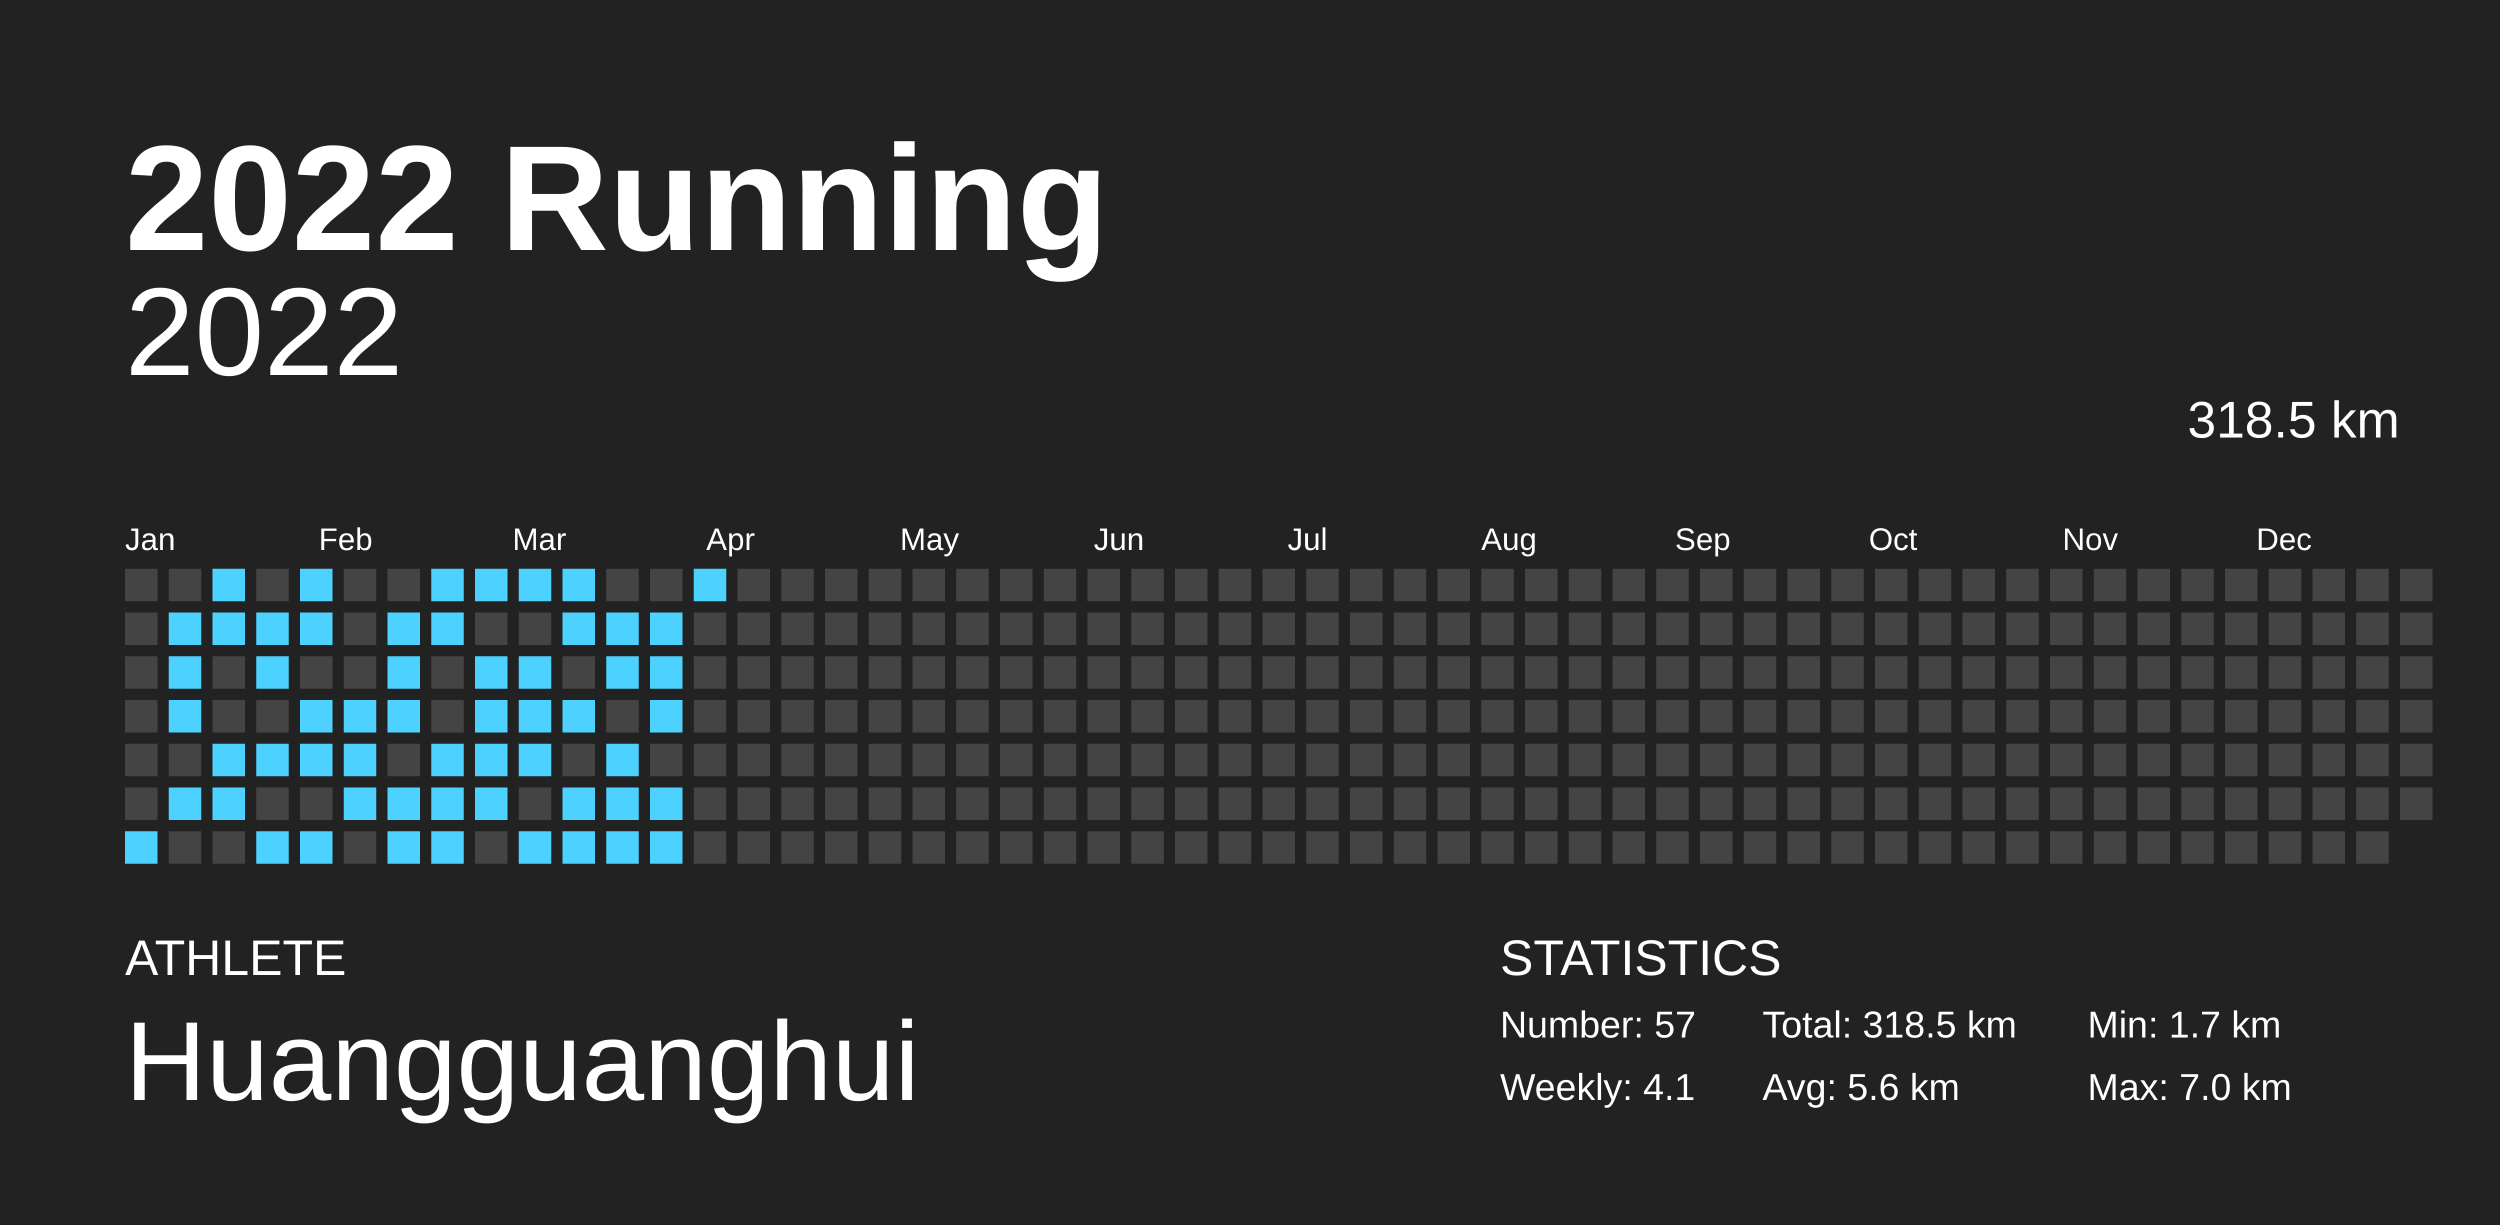
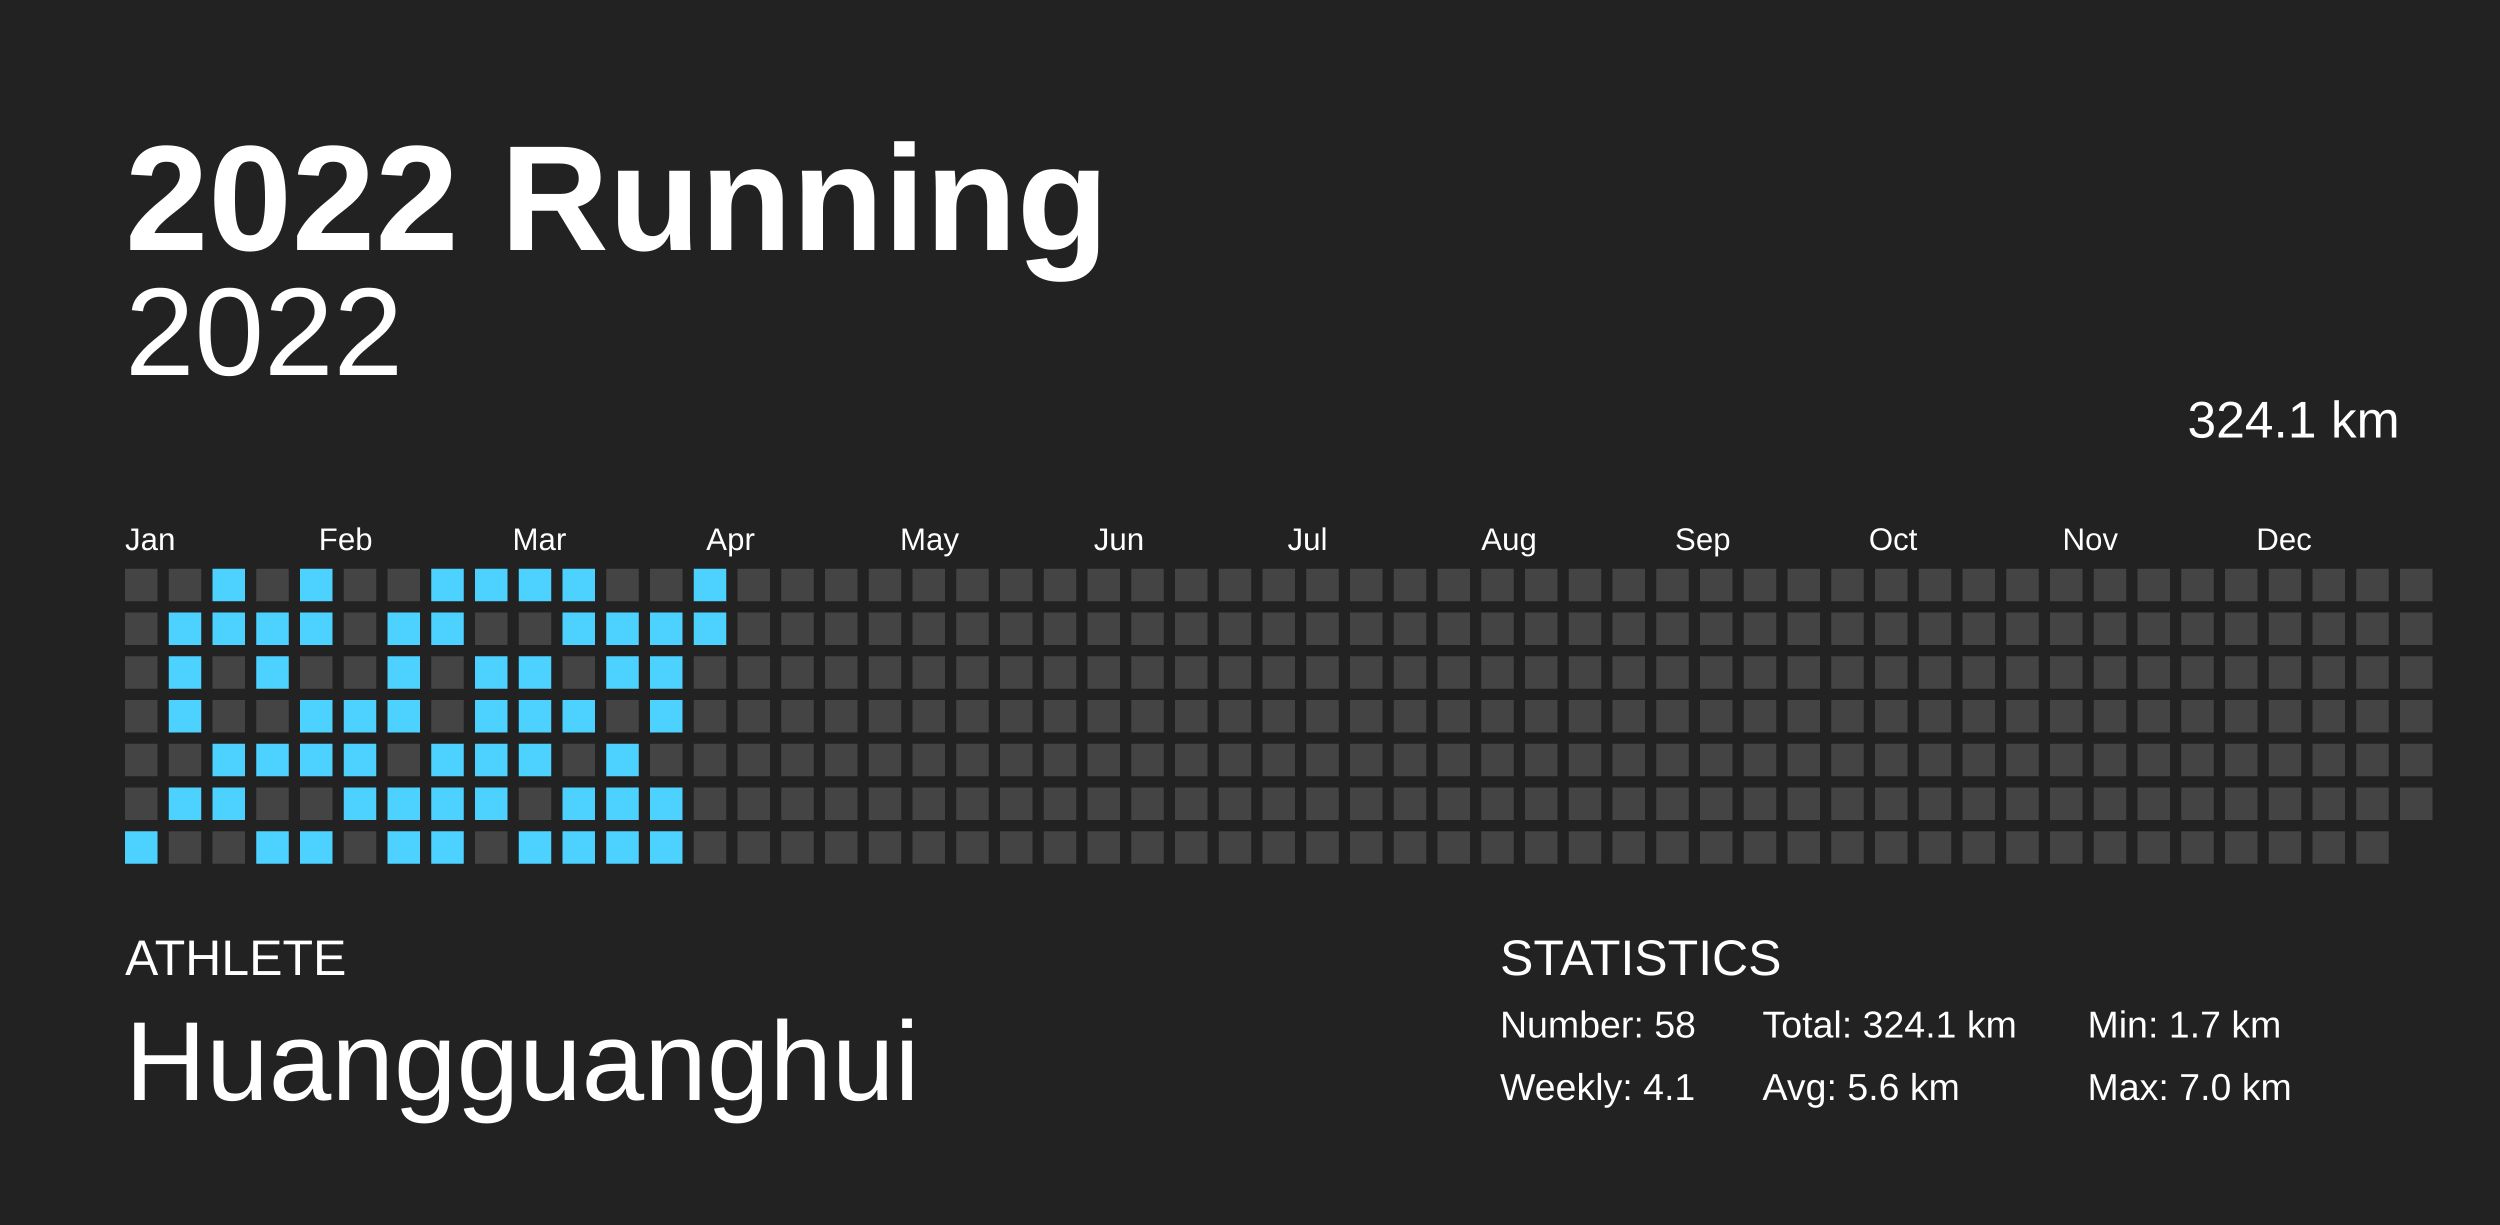
<svg xmlns="http://www.w3.org/2000/svg" baseProfile="full" height="98mm" version="1.1" viewBox="0,0,200,98" width="200mm">
  <defs />
  <rect fill="#222222" height="98" width="200" x="0" y="0" />
  <text fill="#FFFFFF" style="font-size:12px; font-family:Arial; font-weight:bold;" x="10" y="20">2022 Running</text>
  <text fill="#FFFFFF" style="font-size:4px; font-family:Arial" x="10" y="78">ATHLETE</text>
  <text fill="#FFFFFF" style="font-size:9px; font-family:Arial" x="10" y="88">Huangguanghui</text>
  <text fill="#FFFFFF" style="font-size:4px; font-family:Arial" x="120" y="78">STATISTICS</text>
-   <text fill="#FFFFFF" style="font-size:3px; font-family:Arial" x="120" y="83">Number: 57</text>
+   <text fill="#FFFFFF" style="font-size:3px; font-family:Arial" x="120" y="83">Number: 58</text>
  <text fill="#FFFFFF" style="font-size:3px; font-family:Arial" x="120" y="88">Weekly: 4.1</text>
-   <text fill="#FFFFFF" style="font-size:3px; font-family:Arial" x="141" y="83">Total: 318.5 km</text>
+   <text fill="#FFFFFF" style="font-size:3px; font-family:Arial" x="141" y="83">Total: 324.1 km</text>
  <text fill="#FFFFFF" style="font-size:3px; font-family:Arial" x="141" y="88">Avg: 5.6 km</text>
  <text fill="#FFFFFF" style="font-size:3px; font-family:Arial" x="167" y="83">Min: 1.7 km</text>
  <text fill="#FFFFFF" style="font-size:3px; font-family:Arial" x="167" y="88">Max: 7.0 km</text>
  <text alignment-baseline="hanging" fill="#FFFFFF" style="font-size:10.0px; font-family:Arial;" x="10" y="30">2022</text>
-   <text alignment-baseline="hanging" fill="#FFFFFF" style="font-size:4.125px; font-family:Arial;" x="175" y="35">318.5 km</text>
+   <text alignment-baseline="hanging" fill="#FFFFFF" style="font-size:4.125px; font-family:Arial;" x="175" y="35">324.1 km</text>
  <text fill="#FFFFFF" style="font-size:2.5px; font-family:Arial" x="10.0" y="44">Jan</text>
  <text fill="#FFFFFF" style="font-size:2.5px; font-family:Arial" x="25.5" y="44">Feb</text>
  <text fill="#FFFFFF" style="font-size:2.5px; font-family:Arial" x="41.0" y="44">Mar</text>
  <text fill="#FFFFFF" style="font-size:2.5px; font-family:Arial" x="56.5" y="44">Apr</text>
  <text fill="#FFFFFF" style="font-size:2.5px; font-family:Arial" x="72.0" y="44">May</text>
  <text fill="#FFFFFF" style="font-size:2.5px; font-family:Arial" x="87.5" y="44">Jun</text>
  <text fill="#FFFFFF" style="font-size:2.5px; font-family:Arial" x="103.0" y="44">Jul</text>
  <text fill="#FFFFFF" style="font-size:2.5px; font-family:Arial" x="118.5" y="44">Aug</text>
  <text fill="#FFFFFF" style="font-size:2.5px; font-family:Arial" x="134.0" y="44">Sep</text>
  <text fill="#FFFFFF" style="font-size:2.5px; font-family:Arial" x="149.5" y="44">Oct</text>
  <text fill="#FFFFFF" style="font-size:2.5px; font-family:Arial" x="165.0" y="44">Nov</text>
  <text fill="#FFFFFF" style="font-size:2.5px; font-family:Arial" x="180.5" y="44">Dec</text>
  <rect fill="#444444" height="2.6" width="2.6" x="10.0" y="45.5" />
  <rect fill="#444444" height="2.6" width="2.6" x="10.0" y="49.0" />
  <rect fill="#444444" height="2.6" width="2.6" x="10.0" y="52.5" />
  <rect fill="#444444" height="2.6" width="2.6" x="10.0" y="56.0" />
  <rect fill="#444444" height="2.6" width="2.6" x="10.0" y="59.5" />
  <rect fill="#444444" height="2.6" width="2.6" x="10.0" y="63.0" />
  <rect fill="#4dd2ff" height="2.6" width="2.6" x="10.0" y="66.5" />
  <rect fill="#444444" height="2.6" width="2.6" x="13.5" y="45.5" />
  <rect fill="#4dd2ff" height="2.6" width="2.6" x="13.5" y="49.0" />
  <rect fill="#4dd2ff" height="2.6" width="2.6" x="13.5" y="52.5" />
  <rect fill="#4dd2ff" height="2.6" width="2.6" x="13.5" y="56.0" />
  <rect fill="#444444" height="2.6" width="2.6" x="13.5" y="59.5" />
  <rect fill="#4dd2ff" height="2.6" width="2.6" x="13.5" y="63.0" />
  <rect fill="#444444" height="2.6" width="2.6" x="13.5" y="66.5" />
  <rect fill="#4dd2ff" height="2.6" width="2.6" x="17.0" y="45.5" />
  <rect fill="#4dd2ff" height="2.6" width="2.6" x="17.0" y="49.0" />
  <rect fill="#444444" height="2.6" width="2.6" x="17.0" y="52.5" />
  <rect fill="#444444" height="2.6" width="2.6" x="17.0" y="56.0" />
  <rect fill="#4dd2ff" height="2.6" width="2.6" x="17.0" y="59.5" />
  <rect fill="#4dd2ff" height="2.6" width="2.6" x="17.0" y="63.0" />
  <rect fill="#444444" height="2.6" width="2.6" x="17.0" y="66.5" />
  <rect fill="#444444" height="2.6" width="2.6" x="20.5" y="45.5" />
  <rect fill="#4dd2ff" height="2.6" width="2.6" x="20.5" y="49.0" />
  <rect fill="#4dd2ff" height="2.6" width="2.6" x="20.5" y="52.5" />
  <rect fill="#444444" height="2.6" width="2.6" x="20.5" y="56.0" />
  <rect fill="#4dd2ff" height="2.6" width="2.6" x="20.5" y="59.5" />
  <rect fill="#444444" height="2.6" width="2.6" x="20.5" y="63.0" />
  <rect fill="#4dd2ff" height="2.6" width="2.6" x="20.5" y="66.5" />
  <rect fill="#4dd2ff" height="2.6" width="2.6" x="24.0" y="45.5" />
  <rect fill="#4dd2ff" height="2.6" width="2.6" x="24.0" y="49.0" />
  <rect fill="#444444" height="2.6" width="2.6" x="24.0" y="52.5" />
  <rect fill="#4dd2ff" height="2.6" width="2.6" x="24.0" y="56.0" />
  <rect fill="#4dd2ff" height="2.6" width="2.6" x="24.0" y="59.5" />
  <rect fill="#444444" height="2.6" width="2.6" x="24.0" y="63.0" />
  <rect fill="#4dd2ff" height="2.6" width="2.6" x="24.0" y="66.5" />
  <rect fill="#444444" height="2.6" width="2.6" x="27.5" y="45.5" />
  <rect fill="#444444" height="2.6" width="2.6" x="27.5" y="49.0" />
  <rect fill="#444444" height="2.6" width="2.6" x="27.5" y="52.5" />
  <rect fill="#4dd2ff" height="2.6" width="2.6" x="27.5" y="56.0" />
  <rect fill="#4dd2ff" height="2.6" width="2.6" x="27.5" y="59.5" />
  <rect fill="#4dd2ff" height="2.6" width="2.6" x="27.5" y="63.0" />
  <rect fill="#444444" height="2.6" width="2.6" x="27.5" y="66.5" />
  <rect fill="#444444" height="2.6" width="2.6" x="31.0" y="45.5" />
  <rect fill="#4dd2ff" height="2.6" width="2.6" x="31.0" y="49.0" />
  <rect fill="#4dd2ff" height="2.6" width="2.6" x="31.0" y="52.5" />
  <rect fill="#4dd2ff" height="2.6" width="2.6" x="31.0" y="56.0" />
  <rect fill="#444444" height="2.6" width="2.6" x="31.0" y="59.5" />
  <rect fill="#4dd2ff" height="2.6" width="2.6" x="31.0" y="63.0" />
  <rect fill="#4dd2ff" height="2.6" width="2.6" x="31.0" y="66.5" />
  <rect fill="#4dd2ff" height="2.6" width="2.6" x="34.5" y="45.5" />
  <rect fill="#4dd2ff" height="2.6" width="2.6" x="34.5" y="49.0" />
  <rect fill="#444444" height="2.6" width="2.6" x="34.5" y="52.5" />
  <rect fill="#444444" height="2.6" width="2.6" x="34.5" y="56.0" />
  <rect fill="#4dd2ff" height="2.6" width="2.6" x="34.5" y="59.5" />
  <rect fill="#4dd2ff" height="2.6" width="2.6" x="34.5" y="63.0" />
  <rect fill="#4dd2ff" height="2.6" width="2.6" x="34.5" y="66.5" />
  <rect fill="#4dd2ff" height="2.6" width="2.6" x="38.0" y="45.5" />
  <rect fill="#444444" height="2.6" width="2.6" x="38.0" y="49.0" />
  <rect fill="#4dd2ff" height="2.6" width="2.6" x="38.0" y="52.5" />
  <rect fill="#4dd2ff" height="2.6" width="2.6" x="38.0" y="56.0" />
  <rect fill="#4dd2ff" height="2.6" width="2.6" x="38.0" y="59.5" />
  <rect fill="#4dd2ff" height="2.6" width="2.6" x="38.0" y="63.0" />
  <rect fill="#444444" height="2.6" width="2.6" x="38.0" y="66.5" />
  <rect fill="#4dd2ff" height="2.6" width="2.6" x="41.5" y="45.5" />
  <rect fill="#444444" height="2.6" width="2.6" x="41.5" y="49.0" />
  <rect fill="#4dd2ff" height="2.6" width="2.6" x="41.5" y="52.5" />
  <rect fill="#4dd2ff" height="2.6" width="2.6" x="41.5" y="56.0" />
  <rect fill="#4dd2ff" height="2.6" width="2.6" x="41.5" y="59.5" />
  <rect fill="#444444" height="2.6" width="2.6" x="41.5" y="63.0" />
  <rect fill="#4dd2ff" height="2.6" width="2.6" x="41.5" y="66.5" />
  <rect fill="#4dd2ff" height="2.6" width="2.6" x="45.0" y="45.5" />
  <rect fill="#4dd2ff" height="2.6" width="2.6" x="45.0" y="49.0" />
  <rect fill="#444444" height="2.6" width="2.6" x="45.0" y="52.5" />
  <rect fill="#4dd2ff" height="2.6" width="2.6" x="45.0" y="56.0" />
  <rect fill="#444444" height="2.6" width="2.6" x="45.0" y="59.5" />
  <rect fill="#4dd2ff" height="2.6" width="2.6" x="45.0" y="63.0" />
  <rect fill="#4dd2ff" height="2.6" width="2.6" x="45.0" y="66.5" />
  <rect fill="#444444" height="2.6" width="2.6" x="48.5" y="45.5" />
  <rect fill="#4dd2ff" height="2.6" width="2.6" x="48.5" y="49.0" />
  <rect fill="#4dd2ff" height="2.6" width="2.6" x="48.5" y="52.5" />
  <rect fill="#444444" height="2.6" width="2.6" x="48.5" y="56.0" />
  <rect fill="#4dd2ff" height="2.6" width="2.6" x="48.5" y="59.5" />
  <rect fill="#4dd2ff" height="2.6" width="2.6" x="48.5" y="63.0" />
  <rect fill="#4dd2ff" height="2.6" width="2.6" x="48.5" y="66.5" />
  <rect fill="#444444" height="2.6" width="2.6" x="52.0" y="45.5" />
  <rect fill="#4dd2ff" height="2.6" width="2.6" x="52.0" y="49.0" />
  <rect fill="#4dd2ff" height="2.6" width="2.6" x="52.0" y="52.5" />
  <rect fill="#4dd2ff" height="2.6" width="2.6" x="52.0" y="56.0" />
  <rect fill="#444444" height="2.6" width="2.6" x="52.0" y="59.5" />
  <rect fill="#4dd2ff" height="2.6" width="2.6" x="52.0" y="63.0" />
  <rect fill="#4dd2ff" height="2.6" width="2.6" x="52.0" y="66.5" />
  <rect fill="#4dd2ff" height="2.6" width="2.6" x="55.5" y="45.5" />
-   <rect fill="#444444" height="2.6" width="2.6" x="55.5" y="49.0" />
+   <rect fill="#4dd2ff" height="2.6" width="2.6" x="55.5" y="49.0" />
  <rect fill="#444444" height="2.6" width="2.6" x="55.5" y="52.5" />
  <rect fill="#444444" height="2.6" width="2.6" x="55.5" y="56.0" />
  <rect fill="#444444" height="2.6" width="2.6" x="55.5" y="59.5" />
  <rect fill="#444444" height="2.6" width="2.6" x="55.5" y="63.0" />
  <rect fill="#444444" height="2.6" width="2.6" x="55.5" y="66.5" />
  <rect fill="#444444" height="2.6" width="2.6" x="59.0" y="45.5" />
  <rect fill="#444444" height="2.6" width="2.6" x="59.0" y="49.0" />
  <rect fill="#444444" height="2.6" width="2.6" x="59.0" y="52.5" />
  <rect fill="#444444" height="2.6" width="2.6" x="59.0" y="56.0" />
  <rect fill="#444444" height="2.6" width="2.6" x="59.0" y="59.5" />
  <rect fill="#444444" height="2.6" width="2.6" x="59.0" y="63.0" />
  <rect fill="#444444" height="2.6" width="2.6" x="59.0" y="66.5" />
  <rect fill="#444444" height="2.6" width="2.6" x="62.5" y="45.5" />
  <rect fill="#444444" height="2.6" width="2.6" x="62.5" y="49.0" />
  <rect fill="#444444" height="2.6" width="2.6" x="62.5" y="52.5" />
  <rect fill="#444444" height="2.6" width="2.6" x="62.5" y="56.0" />
  <rect fill="#444444" height="2.6" width="2.6" x="62.5" y="59.5" />
  <rect fill="#444444" height="2.6" width="2.6" x="62.5" y="63.0" />
  <rect fill="#444444" height="2.6" width="2.6" x="62.5" y="66.5" />
  <rect fill="#444444" height="2.6" width="2.6" x="66.0" y="45.5" />
  <rect fill="#444444" height="2.6" width="2.6" x="66.0" y="49.0" />
  <rect fill="#444444" height="2.6" width="2.6" x="66.0" y="52.5" />
  <rect fill="#444444" height="2.6" width="2.6" x="66.0" y="56.0" />
  <rect fill="#444444" height="2.6" width="2.6" x="66.0" y="59.5" />
  <rect fill="#444444" height="2.6" width="2.6" x="66.0" y="63.0" />
  <rect fill="#444444" height="2.6" width="2.6" x="66.0" y="66.5" />
  <rect fill="#444444" height="2.6" width="2.6" x="69.5" y="45.5" />
  <rect fill="#444444" height="2.6" width="2.6" x="69.5" y="49.0" />
  <rect fill="#444444" height="2.6" width="2.6" x="69.5" y="52.5" />
  <rect fill="#444444" height="2.6" width="2.6" x="69.5" y="56.0" />
  <rect fill="#444444" height="2.6" width="2.6" x="69.5" y="59.5" />
  <rect fill="#444444" height="2.6" width="2.6" x="69.5" y="63.0" />
  <rect fill="#444444" height="2.6" width="2.6" x="69.5" y="66.5" />
  <rect fill="#444444" height="2.6" width="2.6" x="73.0" y="45.5" />
  <rect fill="#444444" height="2.6" width="2.6" x="73.0" y="49.0" />
  <rect fill="#444444" height="2.6" width="2.6" x="73.0" y="52.5" />
  <rect fill="#444444" height="2.6" width="2.6" x="73.0" y="56.0" />
  <rect fill="#444444" height="2.6" width="2.6" x="73.0" y="59.5" />
  <rect fill="#444444" height="2.6" width="2.6" x="73.0" y="63.0" />
  <rect fill="#444444" height="2.6" width="2.6" x="73.0" y="66.5" />
  <rect fill="#444444" height="2.6" width="2.6" x="76.5" y="45.5" />
  <rect fill="#444444" height="2.6" width="2.6" x="76.5" y="49.0" />
  <rect fill="#444444" height="2.6" width="2.6" x="76.5" y="52.5" />
  <rect fill="#444444" height="2.6" width="2.6" x="76.5" y="56.0" />
  <rect fill="#444444" height="2.6" width="2.6" x="76.5" y="59.5" />
  <rect fill="#444444" height="2.6" width="2.6" x="76.5" y="63.0" />
  <rect fill="#444444" height="2.6" width="2.6" x="76.5" y="66.5" />
  <rect fill="#444444" height="2.6" width="2.6" x="80.0" y="45.5" />
  <rect fill="#444444" height="2.6" width="2.6" x="80.0" y="49.0" />
  <rect fill="#444444" height="2.6" width="2.6" x="80.0" y="52.5" />
  <rect fill="#444444" height="2.6" width="2.6" x="80.0" y="56.0" />
  <rect fill="#444444" height="2.6" width="2.6" x="80.0" y="59.5" />
  <rect fill="#444444" height="2.6" width="2.6" x="80.0" y="63.0" />
  <rect fill="#444444" height="2.6" width="2.6" x="80.0" y="66.5" />
  <rect fill="#444444" height="2.6" width="2.6" x="83.5" y="45.5" />
  <rect fill="#444444" height="2.6" width="2.6" x="83.5" y="49.0" />
  <rect fill="#444444" height="2.6" width="2.6" x="83.5" y="52.5" />
  <rect fill="#444444" height="2.6" width="2.6" x="83.5" y="56.0" />
  <rect fill="#444444" height="2.6" width="2.6" x="83.5" y="59.5" />
  <rect fill="#444444" height="2.6" width="2.6" x="83.5" y="63.0" />
  <rect fill="#444444" height="2.6" width="2.6" x="83.5" y="66.5" />
  <rect fill="#444444" height="2.6" width="2.6" x="87.0" y="45.5" />
  <rect fill="#444444" height="2.6" width="2.6" x="87.0" y="49.0" />
  <rect fill="#444444" height="2.6" width="2.6" x="87.0" y="52.5" />
  <rect fill="#444444" height="2.6" width="2.6" x="87.0" y="56.0" />
  <rect fill="#444444" height="2.6" width="2.6" x="87.0" y="59.5" />
  <rect fill="#444444" height="2.6" width="2.6" x="87.0" y="63.0" />
  <rect fill="#444444" height="2.6" width="2.6" x="87.0" y="66.5" />
  <rect fill="#444444" height="2.6" width="2.6" x="90.5" y="45.5" />
  <rect fill="#444444" height="2.6" width="2.6" x="90.5" y="49.0" />
  <rect fill="#444444" height="2.6" width="2.6" x="90.5" y="52.5" />
  <rect fill="#444444" height="2.6" width="2.6" x="90.5" y="56.0" />
  <rect fill="#444444" height="2.6" width="2.6" x="90.5" y="59.5" />
  <rect fill="#444444" height="2.6" width="2.6" x="90.5" y="63.0" />
  <rect fill="#444444" height="2.6" width="2.6" x="90.5" y="66.5" />
  <rect fill="#444444" height="2.6" width="2.6" x="94.0" y="45.5" />
  <rect fill="#444444" height="2.6" width="2.6" x="94.0" y="49.0" />
  <rect fill="#444444" height="2.6" width="2.6" x="94.0" y="52.5" />
  <rect fill="#444444" height="2.6" width="2.6" x="94.0" y="56.0" />
  <rect fill="#444444" height="2.6" width="2.6" x="94.0" y="59.5" />
  <rect fill="#444444" height="2.6" width="2.6" x="94.0" y="63.0" />
  <rect fill="#444444" height="2.6" width="2.6" x="94.0" y="66.5" />
  <rect fill="#444444" height="2.6" width="2.6" x="97.5" y="45.5" />
  <rect fill="#444444" height="2.6" width="2.6" x="97.5" y="49.0" />
  <rect fill="#444444" height="2.6" width="2.6" x="97.5" y="52.5" />
  <rect fill="#444444" height="2.6" width="2.6" x="97.5" y="56.0" />
  <rect fill="#444444" height="2.6" width="2.6" x="97.5" y="59.5" />
  <rect fill="#444444" height="2.6" width="2.6" x="97.5" y="63.0" />
  <rect fill="#444444" height="2.6" width="2.6" x="97.5" y="66.5" />
  <rect fill="#444444" height="2.6" width="2.6" x="101.0" y="45.5" />
  <rect fill="#444444" height="2.6" width="2.6" x="101.0" y="49.0" />
  <rect fill="#444444" height="2.6" width="2.6" x="101.0" y="52.5" />
  <rect fill="#444444" height="2.6" width="2.6" x="101.0" y="56.0" />
  <rect fill="#444444" height="2.6" width="2.6" x="101.0" y="59.5" />
  <rect fill="#444444" height="2.6" width="2.6" x="101.0" y="63.0" />
  <rect fill="#444444" height="2.6" width="2.6" x="101.0" y="66.5" />
  <rect fill="#444444" height="2.6" width="2.6" x="104.5" y="45.5" />
  <rect fill="#444444" height="2.6" width="2.6" x="104.5" y="49.0" />
  <rect fill="#444444" height="2.6" width="2.6" x="104.5" y="52.5" />
  <rect fill="#444444" height="2.6" width="2.6" x="104.5" y="56.0" />
  <rect fill="#444444" height="2.6" width="2.6" x="104.5" y="59.5" />
  <rect fill="#444444" height="2.6" width="2.6" x="104.5" y="63.0" />
  <rect fill="#444444" height="2.6" width="2.6" x="104.5" y="66.5" />
  <rect fill="#444444" height="2.6" width="2.6" x="108.0" y="45.5" />
  <rect fill="#444444" height="2.6" width="2.6" x="108.0" y="49.0" />
  <rect fill="#444444" height="2.6" width="2.6" x="108.0" y="52.5" />
  <rect fill="#444444" height="2.6" width="2.6" x="108.0" y="56.0" />
  <rect fill="#444444" height="2.6" width="2.6" x="108.0" y="59.5" />
  <rect fill="#444444" height="2.6" width="2.6" x="108.0" y="63.0" />
  <rect fill="#444444" height="2.6" width="2.6" x="108.0" y="66.5" />
  <rect fill="#444444" height="2.6" width="2.6" x="111.5" y="45.5" />
  <rect fill="#444444" height="2.6" width="2.6" x="111.5" y="49.0" />
  <rect fill="#444444" height="2.6" width="2.6" x="111.5" y="52.5" />
  <rect fill="#444444" height="2.6" width="2.6" x="111.5" y="56.0" />
  <rect fill="#444444" height="2.6" width="2.6" x="111.5" y="59.5" />
  <rect fill="#444444" height="2.6" width="2.6" x="111.5" y="63.0" />
  <rect fill="#444444" height="2.6" width="2.6" x="111.5" y="66.5" />
  <rect fill="#444444" height="2.6" width="2.6" x="115.0" y="45.5" />
  <rect fill="#444444" height="2.6" width="2.6" x="115.0" y="49.0" />
  <rect fill="#444444" height="2.6" width="2.6" x="115.0" y="52.5" />
  <rect fill="#444444" height="2.6" width="2.6" x="115.0" y="56.0" />
  <rect fill="#444444" height="2.6" width="2.6" x="115.0" y="59.5" />
  <rect fill="#444444" height="2.6" width="2.6" x="115.0" y="63.0" />
  <rect fill="#444444" height="2.6" width="2.6" x="115.0" y="66.5" />
  <rect fill="#444444" height="2.6" width="2.6" x="118.5" y="45.5" />
  <rect fill="#444444" height="2.6" width="2.6" x="118.5" y="49.0" />
  <rect fill="#444444" height="2.6" width="2.6" x="118.5" y="52.5" />
  <rect fill="#444444" height="2.6" width="2.6" x="118.5" y="56.0" />
  <rect fill="#444444" height="2.6" width="2.6" x="118.5" y="59.5" />
  <rect fill="#444444" height="2.6" width="2.6" x="118.5" y="63.0" />
  <rect fill="#444444" height="2.6" width="2.6" x="118.5" y="66.5" />
  <rect fill="#444444" height="2.6" width="2.6" x="122.0" y="45.5" />
  <rect fill="#444444" height="2.6" width="2.6" x="122.0" y="49.0" />
  <rect fill="#444444" height="2.6" width="2.6" x="122.0" y="52.5" />
  <rect fill="#444444" height="2.6" width="2.6" x="122.0" y="56.0" />
  <rect fill="#444444" height="2.6" width="2.6" x="122.0" y="59.5" />
  <rect fill="#444444" height="2.6" width="2.6" x="122.0" y="63.0" />
  <rect fill="#444444" height="2.6" width="2.6" x="122.0" y="66.5" />
  <rect fill="#444444" height="2.6" width="2.6" x="125.5" y="45.5" />
  <rect fill="#444444" height="2.6" width="2.6" x="125.5" y="49.0" />
  <rect fill="#444444" height="2.6" width="2.6" x="125.5" y="52.5" />
  <rect fill="#444444" height="2.6" width="2.6" x="125.5" y="56.0" />
  <rect fill="#444444" height="2.6" width="2.6" x="125.5" y="59.5" />
  <rect fill="#444444" height="2.6" width="2.6" x="125.5" y="63.0" />
  <rect fill="#444444" height="2.6" width="2.6" x="125.5" y="66.5" />
  <rect fill="#444444" height="2.6" width="2.6" x="129.0" y="45.5" />
  <rect fill="#444444" height="2.6" width="2.6" x="129.0" y="49.0" />
  <rect fill="#444444" height="2.6" width="2.6" x="129.0" y="52.5" />
  <rect fill="#444444" height="2.6" width="2.6" x="129.0" y="56.0" />
  <rect fill="#444444" height="2.6" width="2.6" x="129.0" y="59.5" />
  <rect fill="#444444" height="2.6" width="2.6" x="129.0" y="63.0" />
  <rect fill="#444444" height="2.6" width="2.6" x="129.0" y="66.5" />
  <rect fill="#444444" height="2.6" width="2.6" x="132.5" y="45.5" />
  <rect fill="#444444" height="2.6" width="2.6" x="132.5" y="49.0" />
  <rect fill="#444444" height="2.6" width="2.6" x="132.5" y="52.5" />
  <rect fill="#444444" height="2.6" width="2.6" x="132.5" y="56.0" />
  <rect fill="#444444" height="2.6" width="2.6" x="132.5" y="59.5" />
  <rect fill="#444444" height="2.6" width="2.6" x="132.5" y="63.0" />
  <rect fill="#444444" height="2.6" width="2.6" x="132.5" y="66.5" />
  <rect fill="#444444" height="2.6" width="2.6" x="136.0" y="45.5" />
  <rect fill="#444444" height="2.6" width="2.6" x="136.0" y="49.0" />
  <rect fill="#444444" height="2.6" width="2.6" x="136.0" y="52.5" />
  <rect fill="#444444" height="2.6" width="2.6" x="136.0" y="56.0" />
  <rect fill="#444444" height="2.6" width="2.6" x="136.0" y="59.5" />
  <rect fill="#444444" height="2.6" width="2.6" x="136.0" y="63.0" />
  <rect fill="#444444" height="2.6" width="2.6" x="136.0" y="66.5" />
  <rect fill="#444444" height="2.6" width="2.6" x="139.5" y="45.5" />
  <rect fill="#444444" height="2.6" width="2.6" x="139.5" y="49.0" />
  <rect fill="#444444" height="2.6" width="2.6" x="139.5" y="52.5" />
  <rect fill="#444444" height="2.6" width="2.6" x="139.5" y="56.0" />
  <rect fill="#444444" height="2.6" width="2.6" x="139.5" y="59.5" />
  <rect fill="#444444" height="2.6" width="2.6" x="139.5" y="63.0" />
  <rect fill="#444444" height="2.6" width="2.6" x="139.5" y="66.5" />
  <rect fill="#444444" height="2.6" width="2.6" x="143.0" y="45.5" />
  <rect fill="#444444" height="2.6" width="2.6" x="143.0" y="49.0" />
  <rect fill="#444444" height="2.6" width="2.6" x="143.0" y="52.5" />
  <rect fill="#444444" height="2.6" width="2.6" x="143.0" y="56.0" />
  <rect fill="#444444" height="2.6" width="2.6" x="143.0" y="59.5" />
  <rect fill="#444444" height="2.6" width="2.6" x="143.0" y="63.0" />
  <rect fill="#444444" height="2.6" width="2.6" x="143.0" y="66.5" />
  <rect fill="#444444" height="2.6" width="2.6" x="146.5" y="45.5" />
  <rect fill="#444444" height="2.6" width="2.6" x="146.5" y="49.0" />
  <rect fill="#444444" height="2.6" width="2.6" x="146.5" y="52.5" />
  <rect fill="#444444" height="2.6" width="2.6" x="146.5" y="56.0" />
  <rect fill="#444444" height="2.6" width="2.6" x="146.5" y="59.5" />
  <rect fill="#444444" height="2.6" width="2.6" x="146.5" y="63.0" />
  <rect fill="#444444" height="2.6" width="2.6" x="146.5" y="66.5" />
  <rect fill="#444444" height="2.6" width="2.6" x="150.0" y="45.5" />
  <rect fill="#444444" height="2.6" width="2.6" x="150.0" y="49.0" />
  <rect fill="#444444" height="2.6" width="2.6" x="150.0" y="52.5" />
  <rect fill="#444444" height="2.6" width="2.6" x="150.0" y="56.0" />
  <rect fill="#444444" height="2.6" width="2.6" x="150.0" y="59.5" />
  <rect fill="#444444" height="2.6" width="2.6" x="150.0" y="63.0" />
  <rect fill="#444444" height="2.6" width="2.6" x="150.0" y="66.5" />
  <rect fill="#444444" height="2.6" width="2.6" x="153.5" y="45.5" />
  <rect fill="#444444" height="2.6" width="2.6" x="153.5" y="49.0" />
  <rect fill="#444444" height="2.6" width="2.6" x="153.5" y="52.5" />
  <rect fill="#444444" height="2.6" width="2.6" x="153.5" y="56.0" />
  <rect fill="#444444" height="2.6" width="2.6" x="153.5" y="59.5" />
  <rect fill="#444444" height="2.6" width="2.6" x="153.5" y="63.0" />
  <rect fill="#444444" height="2.6" width="2.6" x="153.5" y="66.5" />
  <rect fill="#444444" height="2.6" width="2.6" x="157.0" y="45.5" />
  <rect fill="#444444" height="2.6" width="2.6" x="157.0" y="49.0" />
  <rect fill="#444444" height="2.6" width="2.6" x="157.0" y="52.5" />
  <rect fill="#444444" height="2.6" width="2.6" x="157.0" y="56.0" />
  <rect fill="#444444" height="2.6" width="2.6" x="157.0" y="59.5" />
  <rect fill="#444444" height="2.6" width="2.6" x="157.0" y="63.0" />
  <rect fill="#444444" height="2.6" width="2.6" x="157.0" y="66.5" />
  <rect fill="#444444" height="2.6" width="2.6" x="160.5" y="45.5" />
  <rect fill="#444444" height="2.6" width="2.6" x="160.5" y="49.0" />
  <rect fill="#444444" height="2.6" width="2.6" x="160.5" y="52.5" />
  <rect fill="#444444" height="2.6" width="2.6" x="160.5" y="56.0" />
  <rect fill="#444444" height="2.6" width="2.6" x="160.5" y="59.5" />
  <rect fill="#444444" height="2.6" width="2.6" x="160.5" y="63.0" />
  <rect fill="#444444" height="2.6" width="2.6" x="160.5" y="66.5" />
  <rect fill="#444444" height="2.6" width="2.6" x="164.0" y="45.5" />
  <rect fill="#444444" height="2.6" width="2.6" x="164.0" y="49.0" />
  <rect fill="#444444" height="2.6" width="2.6" x="164.0" y="52.5" />
  <rect fill="#444444" height="2.6" width="2.6" x="164.0" y="56.0" />
  <rect fill="#444444" height="2.6" width="2.6" x="164.0" y="59.5" />
  <rect fill="#444444" height="2.6" width="2.6" x="164.0" y="63.0" />
  <rect fill="#444444" height="2.6" width="2.6" x="164.0" y="66.5" />
  <rect fill="#444444" height="2.6" width="2.6" x="167.5" y="45.5" />
  <rect fill="#444444" height="2.6" width="2.6" x="167.5" y="49.0" />
  <rect fill="#444444" height="2.6" width="2.6" x="167.5" y="52.5" />
  <rect fill="#444444" height="2.6" width="2.6" x="167.5" y="56.0" />
  <rect fill="#444444" height="2.6" width="2.6" x="167.5" y="59.5" />
  <rect fill="#444444" height="2.6" width="2.6" x="167.5" y="63.0" />
  <rect fill="#444444" height="2.6" width="2.6" x="167.5" y="66.5" />
  <rect fill="#444444" height="2.6" width="2.6" x="171.0" y="45.5" />
  <rect fill="#444444" height="2.6" width="2.6" x="171.0" y="49.0" />
  <rect fill="#444444" height="2.6" width="2.6" x="171.0" y="52.5" />
  <rect fill="#444444" height="2.6" width="2.6" x="171.0" y="56.0" />
  <rect fill="#444444" height="2.6" width="2.6" x="171.0" y="59.5" />
  <rect fill="#444444" height="2.6" width="2.6" x="171.0" y="63.0" />
  <rect fill="#444444" height="2.6" width="2.6" x="171.0" y="66.5" />
  <rect fill="#444444" height="2.6" width="2.6" x="174.5" y="45.5" />
  <rect fill="#444444" height="2.6" width="2.6" x="174.5" y="49.0" />
  <rect fill="#444444" height="2.6" width="2.6" x="174.5" y="52.5" />
  <rect fill="#444444" height="2.6" width="2.6" x="174.5" y="56.0" />
  <rect fill="#444444" height="2.6" width="2.6" x="174.5" y="59.5" />
  <rect fill="#444444" height="2.6" width="2.6" x="174.5" y="63.0" />
  <rect fill="#444444" height="2.6" width="2.6" x="174.5" y="66.5" />
  <rect fill="#444444" height="2.6" width="2.6" x="178.0" y="45.5" />
  <rect fill="#444444" height="2.6" width="2.6" x="178.0" y="49.0" />
  <rect fill="#444444" height="2.6" width="2.6" x="178.0" y="52.5" />
  <rect fill="#444444" height="2.6" width="2.6" x="178.0" y="56.0" />
  <rect fill="#444444" height="2.6" width="2.6" x="178.0" y="59.5" />
  <rect fill="#444444" height="2.6" width="2.6" x="178.0" y="63.0" />
  <rect fill="#444444" height="2.6" width="2.6" x="178.0" y="66.5" />
  <rect fill="#444444" height="2.6" width="2.6" x="181.5" y="45.5" />
  <rect fill="#444444" height="2.6" width="2.6" x="181.5" y="49.0" />
  <rect fill="#444444" height="2.6" width="2.6" x="181.5" y="52.5" />
  <rect fill="#444444" height="2.6" width="2.6" x="181.5" y="56.0" />
  <rect fill="#444444" height="2.6" width="2.6" x="181.5" y="59.5" />
  <rect fill="#444444" height="2.6" width="2.6" x="181.5" y="63.0" />
  <rect fill="#444444" height="2.6" width="2.6" x="181.5" y="66.5" />
  <rect fill="#444444" height="2.6" width="2.6" x="185.0" y="45.5" />
  <rect fill="#444444" height="2.6" width="2.6" x="185.0" y="49.0" />
  <rect fill="#444444" height="2.6" width="2.6" x="185.0" y="52.5" />
  <rect fill="#444444" height="2.6" width="2.6" x="185.0" y="56.0" />
  <rect fill="#444444" height="2.6" width="2.6" x="185.0" y="59.5" />
  <rect fill="#444444" height="2.6" width="2.6" x="185.0" y="63.0" />
  <rect fill="#444444" height="2.6" width="2.6" x="185.0" y="66.5" />
  <rect fill="#444444" height="2.6" width="2.6" x="188.5" y="45.5" />
  <rect fill="#444444" height="2.6" width="2.6" x="188.5" y="49.0" />
  <rect fill="#444444" height="2.6" width="2.6" x="188.5" y="52.5" />
  <rect fill="#444444" height="2.6" width="2.6" x="188.5" y="56.0" />
  <rect fill="#444444" height="2.6" width="2.6" x="188.5" y="59.5" />
  <rect fill="#444444" height="2.6" width="2.6" x="188.5" y="63.0" />
  <rect fill="#444444" height="2.6" width="2.6" x="188.5" y="66.5" />
  <rect fill="#444444" height="2.6" width="2.6" x="192.0" y="45.5" />
  <rect fill="#444444" height="2.6" width="2.6" x="192.0" y="49.0" />
  <rect fill="#444444" height="2.6" width="2.6" x="192.0" y="52.5" />
  <rect fill="#444444" height="2.6" width="2.6" x="192.0" y="56.0" />
  <rect fill="#444444" height="2.6" width="2.6" x="192.0" y="59.5" />
  <rect fill="#444444" height="2.6" width="2.6" x="192.0" y="63.0" />
</svg>
